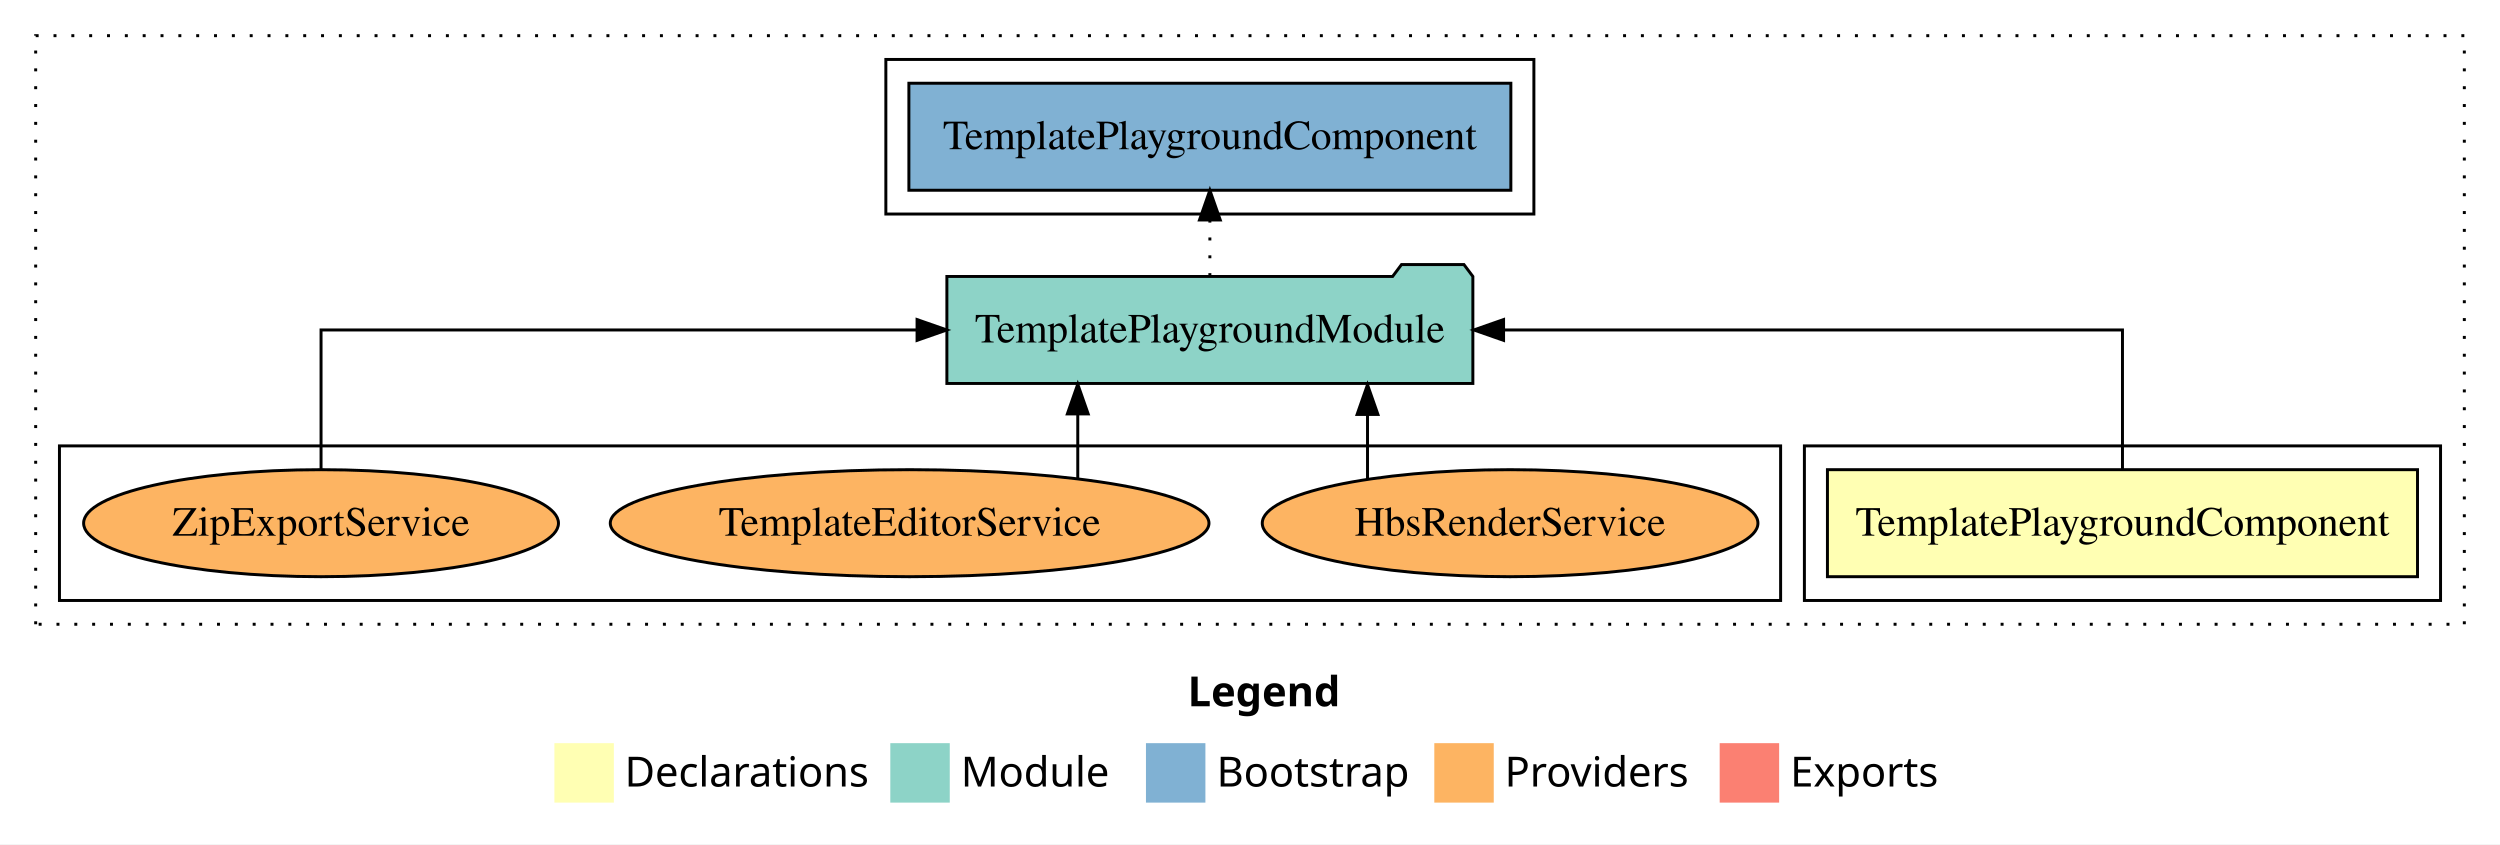
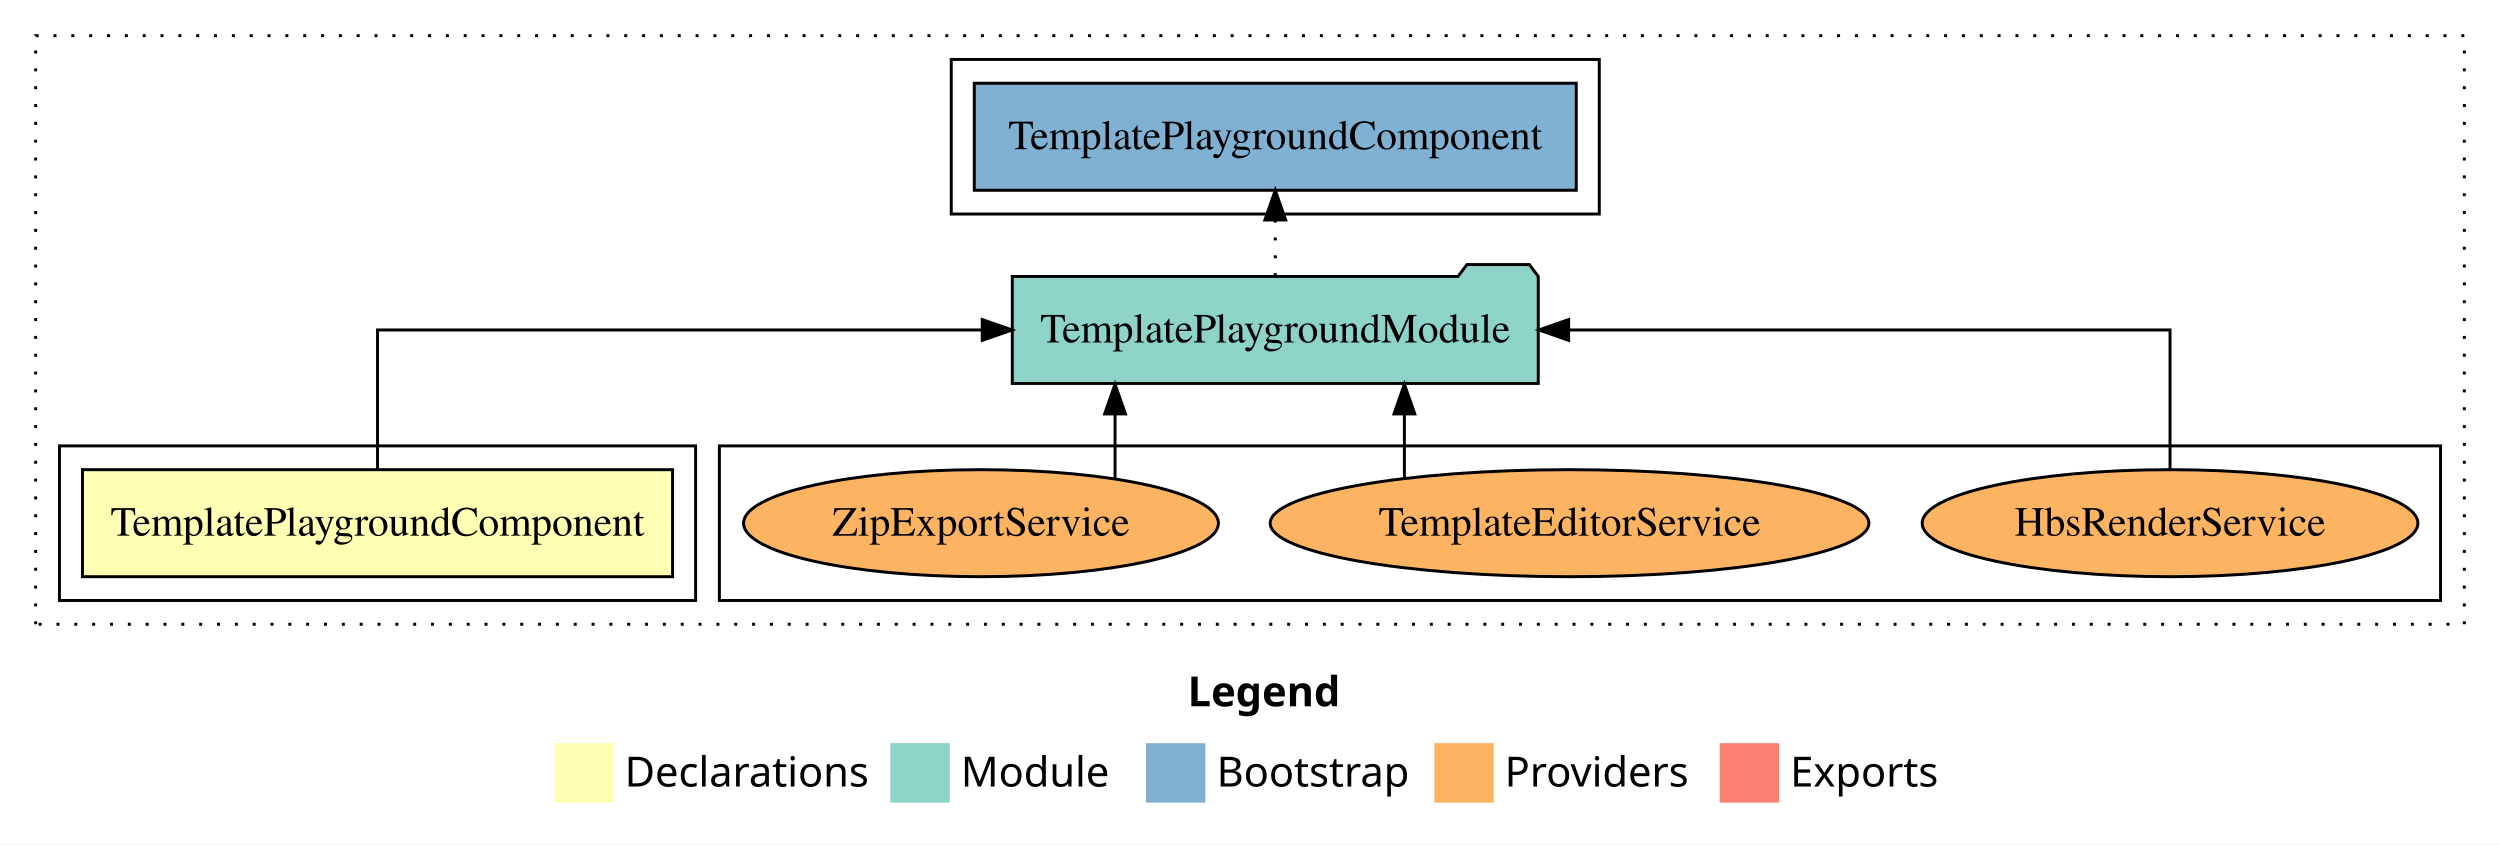
<svg xmlns="http://www.w3.org/2000/svg" width="841pt" height="284pt" viewBox="0.00 0.00 841.00 284.00">
  <g id="graph0" class="graph" transform="scale(1 1) rotate(0) translate(4 280)">
    <polygon fill="white" stroke="transparent" points="-4,4 -4,-280 837,-280 837,4 -4,4" />
    <text text-anchor="start" x="395.51" y="-42.4" font-family="Times-12" font-weight="bold" font-size="14.00">Legend</text>
    <polygon fill="#ffffb3" stroke="transparent" points="182.5,-10 182.5,-30 202.5,-30 202.5,-10 182.5,-10" />
    <text text-anchor="start" x="206.13" y="-15.4" font-family="Times-12" font-size="14.00">  Declarations</text>
    <polygon fill="#8dd3c7" stroke="transparent" points="295.5,-10 295.5,-30 315.5,-30 315.5,-10 295.5,-10" />
    <text text-anchor="start" x="319.23" y="-15.4" font-family="Times-12" font-size="14.00">  Module</text>
    <polygon fill="#80b1d3" stroke="transparent" points="381.5,-10 381.5,-30 401.5,-30 401.5,-10 381.5,-10" />
    <text text-anchor="start" x="405.28" y="-15.4" font-family="Times-12" font-size="14.00">  Bootstrap</text>
    <polygon fill="#fdb462" stroke="transparent" points="478.5,-10 478.5,-30 498.5,-30 498.5,-10 478.5,-10" />
    <text text-anchor="start" x="502.17" y="-15.4" font-family="Times-12" font-size="14.00">  Providers</text>
    <polygon fill="#fb8072" stroke="transparent" points="574.5,-10 574.5,-30 594.5,-30 594.5,-10 574.5,-10" />
    <text text-anchor="start" x="598.23" y="-15.4" font-family="Times-12" font-size="14.00">  Exports</text>
    <g id="clust1" class="cluster">
      <polygon fill="none" stroke="black" stroke-dasharray="1,5" points="8,-70 8,-268 825,-268 825,-70 8,-70" />
    </g>
-     <g id="clust2" class="cluster">
-       <polygon fill="none" stroke="black" points="603,-78 603,-130 817,-130 817,-78 603,-78" />
+     <g id="clust7" class="cluster">
+       <polygon fill="none" stroke="black" points="238,-78 238,-130 817,-130 817,-78 238,-78" />
    </g>
    <g id="clust6" class="cluster">
-       <polygon fill="none" stroke="black" points="294,-208 294,-260 512,-260 512,-208 294,-208" />
+       <polygon fill="none" stroke="black" points="316,-208 316,-260 534,-260 534,-208 316,-208" />
    </g>
-     <g id="clust7" class="cluster">
-       <polygon fill="none" stroke="black" points="16,-78 16,-130 595,-130 595,-78 16,-78" />
+     <g id="clust2" class="cluster">
+       <polygon fill="none" stroke="black" points="16,-78 16,-130 230,-130 230,-78 16,-78" />
    </g>
    <g id="node1" class="node">
-       <polygon fill="#ffffb3" stroke="black" points="809.25,-122 610.75,-122 610.75,-86 809.25,-86 809.25,-122" />
-       <text text-anchor="middle" x="710" y="-99.8" font-family="Times,serif" font-size="14.00">TemplatePlaygroundComponent</text>
+       <polygon fill="#ffffb3" stroke="black" points="222.25,-122 23.75,-122 23.75,-86 222.25,-86 222.25,-122" />
+       <text text-anchor="middle" x="123" y="-99.8" font-family="Times,serif" font-size="14.00">TemplatePlaygroundComponent</text>
    </g>
    <g id="node2" class="node">
-       <polygon fill="#8dd3c7" stroke="black" points="491.47,-187 488.47,-191 467.47,-191 464.47,-187 314.53,-187 314.53,-151 491.47,-151 491.47,-187" />
-       <text text-anchor="middle" x="403" y="-164.8" font-family="Times,serif" font-size="14.00">TemplatePlaygroundModule</text>
+       <polygon fill="#8dd3c7" stroke="black" points="513.47,-187 510.47,-191 489.47,-191 486.47,-187 336.53,-187 336.53,-151 513.47,-151 513.47,-187" />
+       <text text-anchor="middle" x="425" y="-164.8" font-family="Times,serif" font-size="14.00">TemplatePlaygroundModule</text>
    </g>
    <g id="edge1" class="edge">
-       <path fill="none" stroke="black" d="M710,-122.11C710,-141.34 710,-169 710,-169 710,-169 501.8,-169 501.8,-169" />
-       <polygon fill="black" stroke="black" points="501.8,-165.5 491.8,-169 501.8,-172.5 501.8,-165.5" />
+       <path fill="none" stroke="black" d="M123,-122.11C123,-141.34 123,-169 123,-169 123,-169 326.43,-169 326.43,-169" />
+       <polygon fill="black" stroke="black" points="326.43,-172.5 336.43,-169 326.43,-165.5 326.43,-172.5" />
    </g>
    <g id="node3" class="node">
-       <polygon fill="#80b1d3" stroke="black" points="504.25,-252 301.75,-252 301.75,-216 504.25,-216 504.25,-252" />
-       <text text-anchor="middle" x="403" y="-229.8" font-family="Times,serif" font-size="14.00">TemplatePlaygroundComponent </text>
+       <polygon fill="#80b1d3" stroke="black" points="526.25,-252 323.75,-252 323.75,-216 526.25,-216 526.25,-252" />
+       <text text-anchor="middle" x="425" y="-229.8" font-family="Times,serif" font-size="14.00">TemplatePlaygroundComponent </text>
    </g>
    <g id="edge2" class="edge">
-       <path fill="none" stroke="black" stroke-dasharray="1,5" d="M403,-187.11C403,-187.11 403,-205.99 403,-205.99" />
-       <polygon fill="black" stroke="black" points="399.5,-205.99 403,-215.99 406.5,-205.99 399.5,-205.99" />
+       <path fill="none" stroke="black" stroke-dasharray="1,5" d="M425,-187.11C425,-187.11 425,-205.99 425,-205.99" />
+       <polygon fill="black" stroke="black" points="421.5,-205.99 425,-215.99 428.5,-205.99 421.5,-205.99" />
    </g>
    <g id="node4" class="node">
-       <ellipse fill="#fdb462" stroke="black" cx="504" cy="-104" rx="83.37" ry="18" />
-       <text text-anchor="middle" x="504" y="-99.8" font-family="Times,serif" font-size="14.00">HbsRenderService</text>
+       <ellipse fill="#fdb462" stroke="black" cx="726" cy="-104" rx="83.37" ry="18" />
+       <text text-anchor="middle" x="726" y="-99.8" font-family="Times,serif" font-size="14.00">HbsRenderService</text>
    </g>
    <g id="edge3" class="edge">
-       <path fill="none" stroke="black" d="M456.03,-118.75C456.03,-118.75 456.03,-140.59 456.03,-140.59" />
-       <polygon fill="black" stroke="black" points="452.53,-140.59 456.03,-150.59 459.53,-140.59 452.53,-140.59" />
+       <path fill="none" stroke="black" d="M726,-122.11C726,-141.34 726,-169 726,-169 726,-169 523.68,-169 523.68,-169" />
+       <polygon fill="black" stroke="black" points="523.68,-165.5 513.68,-169 523.68,-172.5 523.68,-165.5" />
    </g>
    <g id="node5" class="node">
-       <ellipse fill="#fdb462" stroke="black" cx="302" cy="-104" rx="100.7" ry="18" />
-       <text text-anchor="middle" x="302" y="-99.8" font-family="Times,serif" font-size="14.00">TemplateEditorService</text>
+       <ellipse fill="#fdb462" stroke="black" cx="524" cy="-104" rx="100.7" ry="18" />
+       <text text-anchor="middle" x="524" y="-99.8" font-family="Times,serif" font-size="14.00">TemplateEditorService</text>
    </g>
    <g id="edge4" class="edge">
-       <path fill="none" stroke="black" d="M358.56,-119.08C358.56,-119.08 358.56,-140.76 358.56,-140.76" />
-       <polygon fill="black" stroke="black" points="355.06,-140.76 358.56,-150.76 362.06,-140.76 355.06,-140.76" />
+       <path fill="none" stroke="black" d="M468.44,-119.08C468.44,-119.08 468.44,-140.76 468.44,-140.76" />
+       <polygon fill="black" stroke="black" points="464.94,-140.76 468.44,-150.76 471.94,-140.76 464.94,-140.76" />
    </g>
    <g id="node6" class="node">
-       <ellipse fill="#fdb462" stroke="black" cx="104" cy="-104" rx="79.87" ry="18" />
-       <text text-anchor="middle" x="104" y="-99.8" font-family="Times,serif" font-size="14.00">ZipExportService</text>
+       <ellipse fill="#fdb462" stroke="black" cx="326" cy="-104" rx="79.87" ry="18" />
+       <text text-anchor="middle" x="326" y="-99.8" font-family="Times,serif" font-size="14.00">ZipExportService</text>
    </g>
    <g id="edge5" class="edge">
-       <path fill="none" stroke="black" d="M104,-122.11C104,-141.34 104,-169 104,-169 104,-169 304.5,-169 304.5,-169" />
-       <polygon fill="black" stroke="black" points="304.5,-172.5 314.5,-169 304.5,-165.5 304.5,-172.5" />
+       <path fill="none" stroke="black" d="M371.1,-119.08C371.1,-119.08 371.1,-140.76 371.1,-140.76" />
+       <polygon fill="black" stroke="black" points="367.6,-140.76 371.1,-150.76 374.6,-140.76 367.6,-140.76" />
    </g>
  </g>
</svg>
